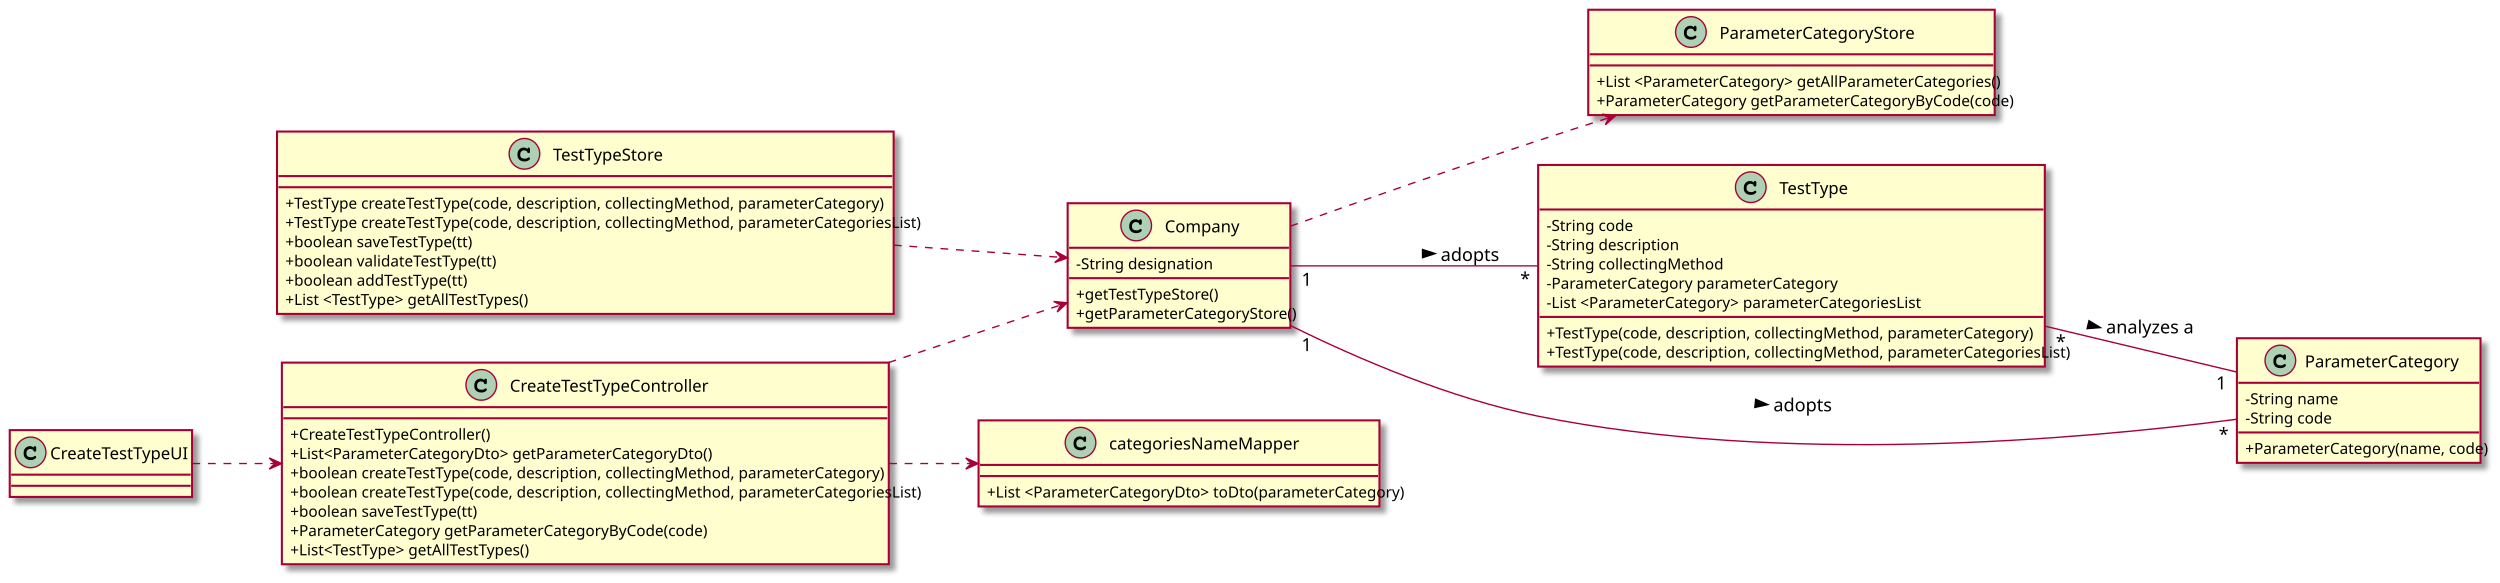
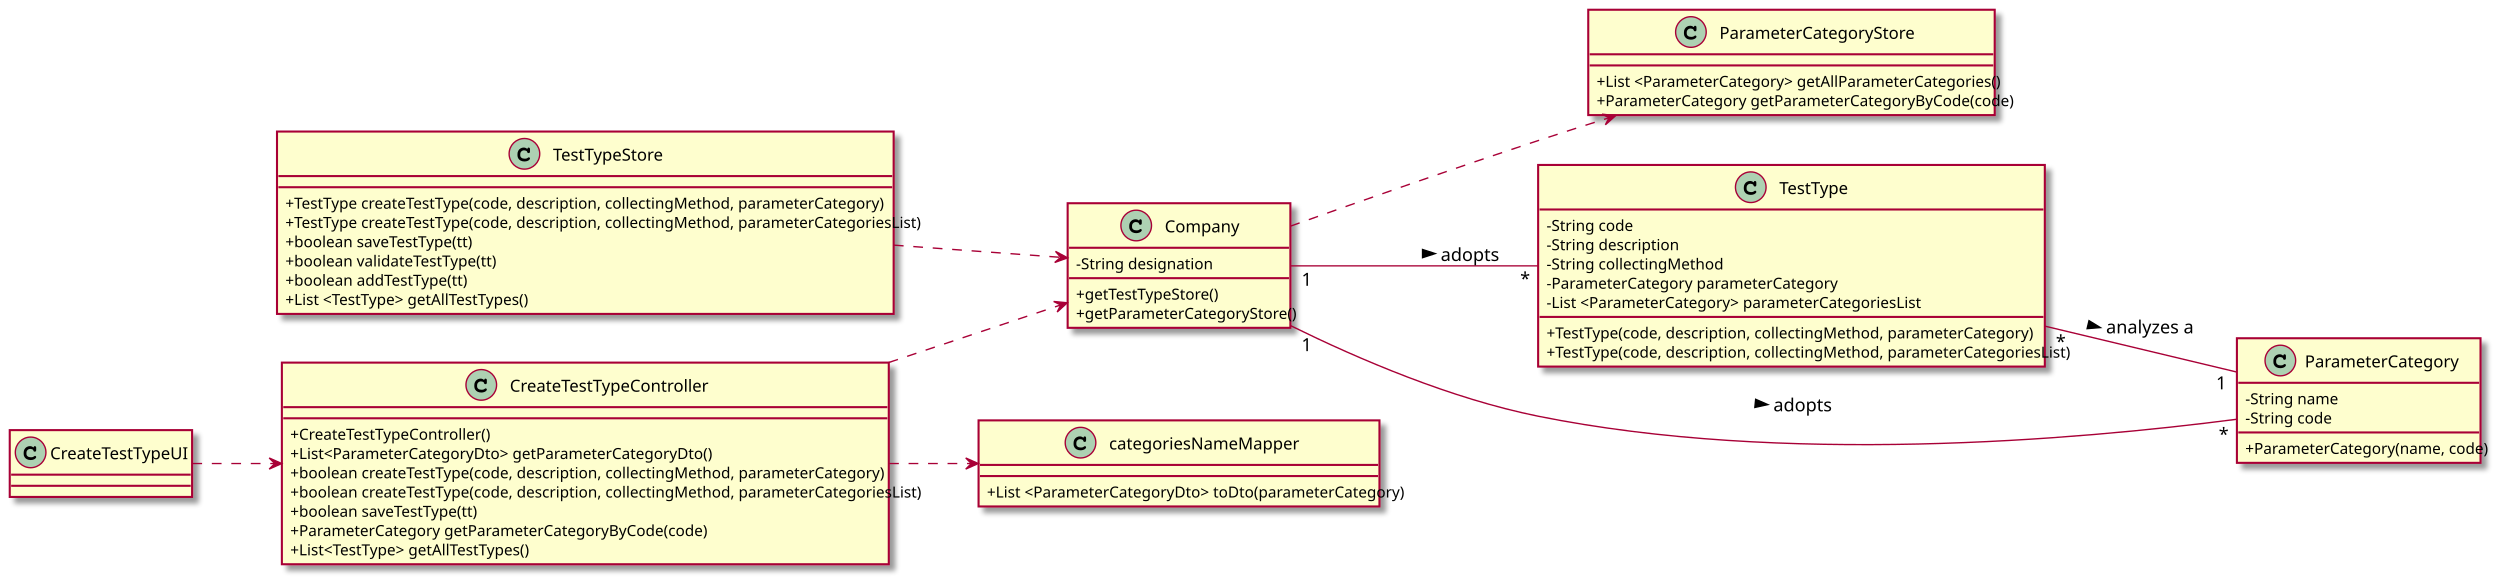
- <svg xmlns="http://www.w3.org/2000/svg" contentScriptType="application/ecmascript" contentStyleType="text/css" height="523.75px" preserveAspectRatio="none" style="width:2245px;height:523px;" version="1.1" viewBox="0 0 2245 523" width="2245px" zoomAndPan="magnify">
+ <svg xmlns="http://www.w3.org/2000/svg" contentScriptType="application/ecmascript" contentStyleType="text/css" height="419px" preserveAspectRatio="none" style="width:1796px;height:419px;" version="1.1" viewBox="0 0 1796 419" width="1796px" zoomAndPan="magnify">
  <defs>
    <filter height="300%" id="fekjny58nes0" width="300%" x="-1" y="-1">
-       <feGaussianBlur result="blurOut" stdDeviation="2.5" />
+       <feGaussianBlur result="blurOut" stdDeviation="2.0" />
      <feColorMatrix in="blurOut" result="blurOut2" type="matrix" values="0 0 0 0 0 0 0 0 0 0 0 0 0 0 0 0 0 0 .4 0" />
-       <feOffset dx="5.0" dy="5.0" in="blurOut2" result="blurOut3" />
+       <feOffset dx="4.0" dy="4.0" in="blurOut2" result="blurOut3" />
      <feBlend in="SourceGraphic" in2="blurOut3" mode="normal" />
    </filter>
  </defs>
  <g>
-     <rect codeLine="4" fill="#FEFECE" filter="url(#fekjny58nes0)" height="111.885" id="C" style="stroke:#A80036;stroke-width:1.875;" width="200" x="958.75" y="182.5" />
-     <ellipse cx="1020.312" cy="202.5" fill="#ADD1B2" rx="13.75" ry="13.75" style="stroke:#A80036;stroke-width:1.25;" />
-     <path d="M1022.812,198.125 Q1023.066,197.5 1023.359,197.188 Q1023.652,196.875 1023.984,196.875 Q1024.57,196.875 1024.941,197.227 Q1025.312,197.578 1025.312,198.398 L1025.312,200.352 Q1025.312,201.172 1024.961,201.523 Q1024.609,201.875 1024.062,201.875 Q1023.574,201.875 1023.262,201.66 Q1022.949,201.445 1022.812,200.879 Q1022.754,200.488 1022.539,200.273 Q1022.148,199.863 1021.445,199.629 Q1020.742,199.375 1020.039,199.375 Q1019.16,199.375 1018.418,199.727 Q1017.695,200.078 1017.129,200.859 Q1016.562,201.641 1016.562,202.715 L1016.562,203.867 Q1016.562,205.156 1017.617,206.016 Q1018.672,206.875 1020.547,206.875 Q1021.66,206.875 1022.441,206.621 Q1022.891,206.484 1023.398,206.035 Q1023.731,205.781 1023.906,205.703 Q1024.082,205.625 1024.297,205.625 Q1024.707,205.625 1025,205.957 Q1025.312,206.269 1025.312,206.719 Q1025.312,207.148 1024.883,207.656 Q1024.258,208.398 1023.262,208.809 Q1021.953,209.375 1020.352,209.375 Q1018.477,209.375 1016.973,208.633 Q1015.762,208.047 1014.902,206.777 Q1014.062,205.508 1014.062,204.004 L1014.062,202.637 Q1014.062,201.074 1014.805,199.707 Q1015.566,198.34 1016.875,197.617 Q1018.203,196.875 1019.688,196.875 Q1020.586,196.875 1021.367,197.188 Q1022.148,197.5 1022.812,198.125 Z " fill="#000000" />
-     <text fill="#000000" font-family="sans-serif" font-size="15" lengthAdjust="spacing" textLength="66.25" x="1045.938" y="208.638">Company</text>
-     <line style="stroke:#A80036;stroke-width:1.875;" x1="960" x2="1157.5" y1="222.5" y2="222.5" />
-     <text fill="#000000" font-family="sans-serif" font-size="13.75" lengthAdjust="spacing" textLength="112.5" x="966.25" y="241.774">-String designation</text>
-     <line style="stroke:#A80036;stroke-width:1.875;" x1="960" x2="1157.5" y1="249.795" y2="249.795" />
-     <text fill="#000000" font-family="sans-serif" font-size="13.75" lengthAdjust="spacing" textLength="125" x="966.25" y="269.069">+getTestTypeStore()</text>
-     <text fill="#000000" font-family="sans-serif" font-size="13.75" lengthAdjust="spacing" textLength="185" x="966.25" y="286.363">+getParameterCategoryStore()</text>
-     <rect codeLine="10" fill="#FEFECE" filter="url(#fekjny58nes0)" height="77.295" id="cNM" style="stroke:#A80036;stroke-width:1.875;" width="360" x="878.75" y="377.5" />
-     <ellipse cx="970.312" cy="397.5" fill="#ADD1B2" rx="13.75" ry="13.75" style="stroke:#A80036;stroke-width:1.25;" />
-     <path d="M972.812,393.125 Q973.066,392.5 973.359,392.188 Q973.652,391.875 973.984,391.875 Q974.57,391.875 974.941,392.227 Q975.312,392.578 975.312,393.398 L975.312,395.352 Q975.312,396.172 974.961,396.523 Q974.609,396.875 974.062,396.875 Q973.574,396.875 973.262,396.66 Q972.949,396.445 972.812,395.879 Q972.754,395.488 972.539,395.273 Q972.148,394.863 971.445,394.629 Q970.742,394.375 970.039,394.375 Q969.16,394.375 968.418,394.727 Q967.695,395.078 967.129,395.859 Q966.562,396.641 966.562,397.715 L966.562,398.867 Q966.562,400.156 967.617,401.016 Q968.672,401.875 970.547,401.875 Q971.66,401.875 972.441,401.621 Q972.891,401.484 973.398,401.035 Q973.731,400.781 973.906,400.703 Q974.082,400.625 974.297,400.625 Q974.707,400.625 975,400.957 Q975.312,401.269 975.312,401.719 Q975.312,402.148 974.883,402.656 Q974.258,403.398 973.262,403.809 Q971.953,404.375 970.352,404.375 Q968.477,404.375 966.973,403.633 Q965.762,403.047 964.902,401.777 Q964.062,400.508 964.062,399.004 L964.062,397.637 Q964.062,396.074 964.805,394.707 Q965.566,393.34 966.875,392.617 Q968.203,391.875 969.688,391.875 Q970.586,391.875 971.367,392.188 Q972.148,392.5 972.812,393.125 Z " fill="#000000" />
-     <text fill="#000000" font-family="sans-serif" font-size="15" lengthAdjust="spacing" textLength="166.25" x="995.938" y="403.638">categoriesNameMapper</text>
-     <line style="stroke:#A80036;stroke-width:1.875;" x1="880" x2="1237.5" y1="417.5" y2="417.5" />
-     <line style="stroke:#A80036;stroke-width:1.875;" x1="880" x2="1237.5" y1="427.5" y2="427.5" />
-     <text fill="#000000" font-family="sans-serif" font-size="13.75" lengthAdjust="spacing" textLength="345" x="886.25" y="446.774">+List &lt;ParameterCategoryDto&gt; toDto(parameterCategory)</text>
-     <rect codeLine="14" fill="#FEFECE" filter="url(#fekjny58nes0)" height="163.769" id="TTS" style="stroke:#A80036;stroke-width:1.875;" width="553.75" x="248.75" y="118.125" />
-     <ellipse cx="470.938" cy="138.125" fill="#ADD1B2" rx="13.75" ry="13.75" style="stroke:#A80036;stroke-width:1.25;" />
-     <path d="M473.438,133.75 Q473.691,133.125 473.984,132.812 Q474.277,132.5 474.609,132.5 Q475.195,132.5 475.566,132.852 Q475.938,133.203 475.938,134.023 L475.938,135.977 Q475.938,136.797 475.586,137.148 Q475.234,137.5 474.688,137.5 Q474.199,137.5 473.887,137.285 Q473.574,137.07 473.438,136.504 Q473.379,136.113 473.164,135.898 Q472.773,135.488 472.07,135.254 Q471.367,135 470.664,135 Q469.785,135 469.043,135.352 Q468.32,135.703 467.754,136.484 Q467.188,137.266 467.188,138.34 L467.188,139.492 Q467.188,140.781 468.242,141.641 Q469.297,142.5 471.172,142.5 Q472.285,142.5 473.066,142.246 Q473.516,142.109 474.023,141.66 Q474.356,141.406 474.531,141.328 Q474.707,141.25 474.922,141.25 Q475.332,141.25 475.625,141.582 Q475.938,141.894 475.938,142.344 Q475.938,142.773 475.508,143.281 Q474.883,144.023 473.887,144.434 Q472.578,145 470.977,145 Q469.102,145 467.598,144.258 Q466.387,143.672 465.527,142.402 Q464.688,141.133 464.688,139.629 L464.688,138.262 Q464.688,136.699 465.43,135.332 Q466.191,133.965 467.5,133.242 Q468.828,132.5 470.312,132.5 Q471.211,132.5 471.992,132.812 Q472.773,133.125 473.438,133.75 Z " fill="#000000" />
-     <text fill="#000000" font-family="sans-serif" font-size="15" lengthAdjust="spacing" textLength="98.75" x="496.562" y="144.263">TestTypeStore</text>
-     <line style="stroke:#A80036;stroke-width:1.875;" x1="250" x2="801.25" y1="158.125" y2="158.125" />
-     <line style="stroke:#A80036;stroke-width:1.875;" x1="250" x2="801.25" y1="168.125" y2="168.125" />
-     <text fill="#000000" font-family="sans-serif" font-size="13.75" lengthAdjust="spacing" textLength="507.5" x="256.25" y="187.399">+TestType createTestType(code, description, collectingMethod, parameterCategory)</text>
-     <text fill="#000000" font-family="sans-serif" font-size="13.75" lengthAdjust="spacing" textLength="538.75" x="256.25" y="204.694">+TestType createTestType(code, description, collectingMethod, parameterCategoriesList)</text>
-     <text fill="#000000" font-family="sans-serif" font-size="13.75" lengthAdjust="spacing" textLength="162.5" x="256.25" y="221.988">+boolean saveTestType(tt)</text>
-     <text fill="#000000" font-family="sans-serif" font-size="13.75" lengthAdjust="spacing" textLength="178.75" x="256.25" y="239.283">+boolean validateTestType(tt)</text>
-     <text fill="#000000" font-family="sans-serif" font-size="13.75" lengthAdjust="spacing" textLength="155" x="256.25" y="256.578">+boolean addTestType(tt)</text>
-     <text fill="#000000" font-family="sans-serif" font-size="13.75" lengthAdjust="spacing" textLength="215" x="256.25" y="273.873">+List &lt;TestType&gt; getAllTestTypes()</text>
-     <rect codeLine="23" fill="#FEFECE" filter="url(#fekjny58nes0)" height="94.59" id="PCS" style="stroke:#A80036;stroke-width:1.875;" width="365" x="1426.25" y="8.75" />
-     <ellipse cx="1518.438" cy="28.75" fill="#ADD1B2" rx="13.75" ry="13.75" style="stroke:#A80036;stroke-width:1.25;" />
-     <path d="M1520.938,24.375 Q1521.191,23.75 1521.484,23.438 Q1521.777,23.125 1522.109,23.125 Q1522.695,23.125 1523.066,23.477 Q1523.438,23.828 1523.438,24.648 L1523.438,26.602 Q1523.438,27.422 1523.086,27.773 Q1522.734,28.125 1522.188,28.125 Q1521.699,28.125 1521.387,27.91 Q1521.074,27.695 1520.938,27.129 Q1520.879,26.738 1520.664,26.523 Q1520.273,26.113 1519.57,25.879 Q1518.867,25.625 1518.164,25.625 Q1517.285,25.625 1516.543,25.977 Q1515.82,26.328 1515.254,27.109 Q1514.688,27.891 1514.688,28.965 L1514.688,30.117 Q1514.688,31.406 1515.742,32.266 Q1516.797,33.125 1518.672,33.125 Q1519.785,33.125 1520.566,32.871 Q1521.016,32.734 1521.523,32.285 Q1521.855,32.031 1522.031,31.953 Q1522.207,31.875 1522.422,31.875 Q1522.832,31.875 1523.125,32.207 Q1523.438,32.52 1523.438,32.969 Q1523.438,33.398 1523.008,33.906 Q1522.383,34.648 1521.387,35.059 Q1520.078,35.625 1518.477,35.625 Q1516.602,35.625 1515.098,34.883 Q1513.887,34.297 1513.027,33.027 Q1512.188,31.758 1512.188,30.254 L1512.188,28.887 Q1512.188,27.324 1512.93,25.957 Q1513.691,24.59 1515,23.867 Q1516.328,23.125 1517.812,23.125 Q1518.711,23.125 1519.492,23.438 Q1520.273,23.75 1520.938,24.375 Z " fill="#000000" />
-     <text fill="#000000" font-family="sans-serif" font-size="15" lengthAdjust="spacing" textLength="170" x="1544.062" y="34.888">ParameterCategoryStore</text>
-     <line style="stroke:#A80036;stroke-width:1.875;" x1="1427.5" x2="1790" y1="48.75" y2="48.75" />
-     <line style="stroke:#A80036;stroke-width:1.875;" x1="1427.5" x2="1790" y1="58.75" y2="58.75" />
-     <text fill="#000000" font-family="sans-serif" font-size="13.75" lengthAdjust="spacing" textLength="337.5" x="1433.75" y="78.024">+List &lt;ParameterCategory&gt; getAllParameterCategories()</text>
-     <text fill="#000000" font-family="sans-serif" font-size="13.75" lengthAdjust="spacing" textLength="350" x="1433.75" y="95.319">+ParameterCategory getParameterCategoryByCode(code)</text>
-     <rect codeLine="55" fill="#FEFECE" filter="url(#fekjny58nes0)" height="181.065" id="TT" style="stroke:#A80036;stroke-width:1.875;" width="455" x="1381.25" y="148.125" />
-     <ellipse cx="1572.188" cy="168.125" fill="#ADD1B2" rx="13.75" ry="13.75" style="stroke:#A80036;stroke-width:1.25;" />
-     <path d="M1574.688,163.75 Q1574.941,163.125 1575.234,162.812 Q1575.527,162.5 1575.859,162.5 Q1576.445,162.5 1576.816,162.852 Q1577.188,163.203 1577.188,164.023 L1577.188,165.977 Q1577.188,166.797 1576.836,167.148 Q1576.484,167.5 1575.938,167.5 Q1575.449,167.5 1575.137,167.285 Q1574.824,167.07 1574.688,166.504 Q1574.629,166.113 1574.414,165.898 Q1574.023,165.488 1573.32,165.254 Q1572.617,165 1571.914,165 Q1571.035,165 1570.293,165.352 Q1569.57,165.703 1569.004,166.484 Q1568.438,167.266 1568.438,168.34 L1568.438,169.492 Q1568.438,170.781 1569.492,171.641 Q1570.547,172.5 1572.422,172.5 Q1573.535,172.5 1574.316,172.246 Q1574.766,172.109 1575.273,171.66 Q1575.605,171.406 1575.781,171.328 Q1575.957,171.25 1576.172,171.25 Q1576.582,171.25 1576.875,171.582 Q1577.188,171.894 1577.188,172.344 Q1577.188,172.773 1576.758,173.281 Q1576.133,174.023 1575.137,174.434 Q1573.828,175 1572.227,175 Q1570.352,175 1568.848,174.258 Q1567.637,173.672 1566.777,172.402 Q1565.938,171.133 1565.938,169.629 L1565.938,168.262 Q1565.938,166.699 1566.68,165.332 Q1567.441,163.965 1568.75,163.242 Q1570.078,162.5 1571.562,162.5 Q1572.461,162.5 1573.242,162.812 Q1574.023,163.125 1574.688,163.75 Z " fill="#000000" />
-     <text fill="#000000" font-family="sans-serif" font-size="15" lengthAdjust="spacing" textLength="62.5" x="1597.812" y="174.263">TestType</text>
-     <line style="stroke:#A80036;stroke-width:1.875;" x1="1382.5" x2="1835" y1="188.125" y2="188.125" />
-     <text fill="#000000" font-family="sans-serif" font-size="13.75" lengthAdjust="spacing" textLength="73.75" x="1388.75" y="207.399">-String code</text>
-     <text fill="#000000" font-family="sans-serif" font-size="13.75" lengthAdjust="spacing" textLength="110" x="1388.75" y="224.694">-String description</text>
-     <text fill="#000000" font-family="sans-serif" font-size="13.75" lengthAdjust="spacing" textLength="143.75" x="1388.75" y="241.988">-String collectingMethod</text>
-     <text fill="#000000" font-family="sans-serif" font-size="13.75" lengthAdjust="spacing" textLength="241.25" x="1388.75" y="259.283">-ParameterCategory parameterCategory</text>
-     <text fill="#000000" font-family="sans-serif" font-size="13.75" lengthAdjust="spacing" textLength="312.5" x="1388.75" y="276.578">-List &lt;ParameterCategory&gt; parameterCategoriesList</text>
-     <line style="stroke:#A80036;stroke-width:1.875;" x1="1382.5" x2="1835" y1="284.6" y2="284.6" />
-     <text fill="#000000" font-family="sans-serif" font-size="13.75" lengthAdjust="spacing" textLength="408.75" x="1388.75" y="303.873">+TestType(code, description, collectingMethod, parameterCategory)</text>
-     <text fill="#000000" font-family="sans-serif" font-size="13.75" lengthAdjust="spacing" textLength="440" x="1388.75" y="321.168">+TestType(code, description, collectingMethod, parameterCategoriesList)</text>
-     <rect codeLine="56" fill="#FEFECE" filter="url(#fekjny58nes0)" height="181.065" id="CTTC" style="stroke:#A80036;stroke-width:1.875;" width="545" x="253.125" y="325.625" />
-     <ellipse cx="432.188" cy="345.625" fill="#ADD1B2" rx="13.75" ry="13.75" style="stroke:#A80036;stroke-width:1.25;" />
-     <path d="M434.688,341.25 Q434.941,340.625 435.234,340.312 Q435.527,340 435.859,340 Q436.445,340 436.816,340.352 Q437.188,340.703 437.188,341.523 L437.188,343.477 Q437.188,344.297 436.836,344.648 Q436.484,345 435.938,345 Q435.449,345 435.137,344.785 Q434.824,344.57 434.688,344.004 Q434.629,343.613 434.414,343.398 Q434.023,342.988 433.32,342.754 Q432.617,342.5 431.914,342.5 Q431.035,342.5 430.293,342.852 Q429.57,343.203 429.004,343.984 Q428.438,344.766 428.438,345.84 L428.438,346.992 Q428.438,348.281 429.492,349.141 Q430.547,350 432.422,350 Q433.535,350 434.316,349.746 Q434.766,349.609 435.273,349.16 Q435.606,348.906 435.781,348.828 Q435.957,348.75 436.172,348.75 Q436.582,348.75 436.875,349.082 Q437.188,349.394 437.188,349.844 Q437.188,350.273 436.758,350.781 Q436.133,351.523 435.137,351.934 Q433.828,352.5 432.227,352.5 Q430.352,352.5 428.848,351.758 Q427.637,351.172 426.777,349.902 Q425.938,348.633 425.938,347.129 L425.938,345.762 Q425.938,344.199 426.68,342.832 Q427.441,341.465 428.75,340.742 Q430.078,340 431.562,340 Q432.461,340 433.242,340.312 Q434.023,340.625 434.688,341.25 Z " fill="#000000" />
-     <text fill="#000000" font-family="sans-serif" font-size="15" lengthAdjust="spacing" textLength="176.25" x="457.812" y="351.763">CreateTestTypeController</text>
-     <line style="stroke:#A80036;stroke-width:1.875;" x1="254.375" x2="796.875" y1="365.625" y2="365.625" />
-     <line style="stroke:#A80036;stroke-width:1.875;" x1="254.375" x2="796.875" y1="375.625" y2="375.625" />
-     <text fill="#000000" font-family="sans-serif" font-size="13.75" lengthAdjust="spacing" textLength="171.25" x="260.625" y="394.899">+CreateTestTypeController()</text>
-     <text fill="#000000" font-family="sans-serif" font-size="13.75" lengthAdjust="spacing" textLength="348.75" x="260.625" y="412.194">+List&lt;ParameterCategoryDto&gt; getParameterCategoryDto()</text>
-     <text fill="#000000" font-family="sans-serif" font-size="13.75" lengthAdjust="spacing" textLength="498.75" x="260.625" y="429.488">+boolean createTestType(code, description, collectingMethod, parameterCategory)</text>
-     <text fill="#000000" font-family="sans-serif" font-size="13.75" lengthAdjust="spacing" textLength="530" x="260.625" y="446.783">+boolean createTestType(code, description, collectingMethod, parameterCategoriesList)</text>
-     <text fill="#000000" font-family="sans-serif" font-size="13.75" lengthAdjust="spacing" textLength="162.5" x="260.625" y="464.078">+boolean saveTestType(tt)</text>
-     <text fill="#000000" font-family="sans-serif" font-size="13.75" lengthAdjust="spacing" textLength="350" x="260.625" y="481.373">+ParameterCategory getParameterCategoryByCode(code)</text>
-     <text fill="#000000" font-family="sans-serif" font-size="13.75" lengthAdjust="spacing" textLength="211.25" x="260.625" y="498.668">+List&lt;TestType&gt; getAllTestTypes()</text>
-     <rect codeLine="48" fill="#FEFECE" filter="url(#fekjny58nes0)" height="111.885" id="PC" style="stroke:#A80036;stroke-width:1.875;" width="218.75" x="2008.75" y="303.75" />
-     <ellipse cx="2047.75" cy="323.75" fill="#ADD1B2" rx="13.75" ry="13.75" style="stroke:#A80036;stroke-width:1.25;" />
-     <path d="M2050.25,319.375 Q2050.504,318.75 2050.797,318.438 Q2051.09,318.125 2051.422,318.125 Q2052.008,318.125 2052.379,318.477 Q2052.75,318.828 2052.75,319.648 L2052.75,321.602 Q2052.75,322.422 2052.398,322.773 Q2052.047,323.125 2051.5,323.125 Q2051.012,323.125 2050.699,322.91 Q2050.387,322.695 2050.25,322.129 Q2050.191,321.738 2049.977,321.523 Q2049.586,321.113 2048.883,320.879 Q2048.18,320.625 2047.477,320.625 Q2046.598,320.625 2045.855,320.977 Q2045.133,321.328 2044.566,322.109 Q2044,322.891 2044,323.965 L2044,325.117 Q2044,326.406 2045.055,327.266 Q2046.109,328.125 2047.984,328.125 Q2049.098,328.125 2049.879,327.871 Q2050.328,327.734 2050.836,327.285 Q2051.168,327.031 2051.344,326.953 Q2051.519,326.875 2051.734,326.875 Q2052.144,326.875 2052.438,327.207 Q2052.75,327.519 2052.75,327.969 Q2052.75,328.398 2052.32,328.906 Q2051.695,329.648 2050.699,330.059 Q2049.391,330.625 2047.789,330.625 Q2045.914,330.625 2044.41,329.883 Q2043.199,329.297 2042.34,328.027 Q2041.5,326.758 2041.5,325.254 L2041.5,323.887 Q2041.5,322.324 2042.242,320.957 Q2043.004,319.59 2044.312,318.867 Q2045.641,318.125 2047.125,318.125 Q2048.023,318.125 2048.805,318.438 Q2049.586,318.75 2050.25,319.375 Z " fill="#000000" />
-     <text fill="#000000" font-family="sans-serif" font-size="15" lengthAdjust="spacing" textLength="133.75" x="2069.75" y="329.888">ParameterCategory</text>
-     <line style="stroke:#A80036;stroke-width:1.875;" x1="2010" x2="2226.25" y1="343.75" y2="343.75" />
-     <text fill="#000000" font-family="sans-serif" font-size="13.75" lengthAdjust="spacing" textLength="76.25" x="2016.25" y="363.024">-String name</text>
-     <text fill="#000000" font-family="sans-serif" font-size="13.75" lengthAdjust="spacing" textLength="73.75" x="2016.25" y="380.319">-String code</text>
-     <line style="stroke:#A80036;stroke-width:1.875;" x1="2010" x2="2226.25" y1="388.34" y2="388.34" />
-     <text fill="#000000" font-family="sans-serif" font-size="13.75" lengthAdjust="spacing" textLength="203.75" x="2016.25" y="407.613">+ParameterCategory(name, code)</text>
-     <rect codeLine="54" fill="#FEFECE" filter="url(#fekjny58nes0)" height="60" id="CTTUI" style="stroke:#A80036;stroke-width:1.875;" width="163.75" x="8.75" y="386.25" />
-     <ellipse cx="27.5" cy="406.25" fill="#ADD1B2" rx="13.75" ry="13.75" style="stroke:#A80036;stroke-width:1.25;" />
-     <path d="M30,401.875 Q30.254,401.25 30.547,400.938 Q30.84,400.625 31.172,400.625 Q31.758,400.625 32.129,400.977 Q32.5,401.328 32.5,402.148 L32.5,404.102 Q32.5,404.922 32.148,405.273 Q31.797,405.625 31.25,405.625 Q30.762,405.625 30.449,405.41 Q30.137,405.195 30,404.629 Q29.941,404.238 29.727,404.023 Q29.336,403.613 28.633,403.379 Q27.93,403.125 27.227,403.125 Q26.348,403.125 25.605,403.477 Q24.883,403.828 24.316,404.609 Q23.75,405.391 23.75,406.465 L23.75,407.617 Q23.75,408.906 24.805,409.766 Q25.859,410.625 27.734,410.625 Q28.848,410.625 29.629,410.371 Q30.078,410.234 30.586,409.785 Q30.918,409.531 31.094,409.453 Q31.27,409.375 31.484,409.375 Q31.895,409.375 32.188,409.707 Q32.5,410.019 32.5,410.469 Q32.5,410.898 32.07,411.406 Q31.445,412.148 30.449,412.559 Q29.141,413.125 27.539,413.125 Q25.664,413.125 24.16,412.383 Q22.949,411.797 22.09,410.527 Q21.25,409.258 21.25,407.754 L21.25,406.387 Q21.25,404.824 21.992,403.457 Q22.754,402.09 24.062,401.367 Q25.391,400.625 26.875,400.625 Q27.773,400.625 28.555,400.938 Q29.336,401.25 30,401.875 Z " fill="#000000" />
-     <text fill="#000000" font-family="sans-serif" font-size="15" lengthAdjust="spacing" textLength="123.75" x="45" y="412.388">CreateTestTypeUI</text>
-     <line style="stroke:#A80036;stroke-width:1.875;" x1="10" x2="171.25" y1="426.25" y2="426.25" />
-     <line style="stroke:#A80036;stroke-width:1.875;" x1="10" x2="171.25" y1="436.25" y2="436.25" />
-     <path codeLine="58" d="M172.713,416.25 C194.787,416.25 220,416.25 246.575,416.25 " fill="none" id="CTTUI-to-CTTC" style="stroke:#A80036;stroke-width:1.25;stroke-dasharray:7.0,7.0;" />
-     <polygon fill="#A80036" points="252.988,416.25,241.738,411.25,246.738,416.25,241.738,421.25,252.988,416.25" style="stroke:#A80036;stroke-width:1.25;" />
-     <path codeLine="60" d="M1158.812,203.088 C1222.188,180.488 1306.325,150.95 1381.25,126.25 C1401.775,119.487 1423.412,112.55 1444.825,105.787 " fill="none" id="C-to-PCS" style="stroke:#A80036;stroke-width:1.25;stroke-dasharray:7.0,7.0;" />
-     <polygon fill="#A80036" points="1450.862,103.888,1438.631,102.492,1444.9,105.762,1441.63,112.031,1450.862,103.888" style="stroke:#A80036;stroke-width:1.25;" />
-     <path codeLine="62" d="M802.675,220.137 C856.013,224.037 908.788,227.887 952.362,231.075 " fill="none" id="TTS-to-C" style="stroke:#A80036;stroke-width:1.25;stroke-dasharray:7.0,7.0;" />
-     <polygon fill="#A80036" points="958.712,231.537,947.848,225.746,952.479,231.091,947.134,235.721,958.712,231.537" style="stroke:#A80036;stroke-width:1.25;" />
-     <path codeLine="65" d="M798.013,325.55 C852.975,307.163 907.612,288.887 952.462,273.887 " fill="none" id="CTTC-to-C" style="stroke:#A80036;stroke-width:1.25;stroke-dasharray:7.0,7.0;" />
-     <polygon fill="#A80036" points="958.438,271.887,946.182,270.724,952.512,273.875,949.361,280.205,958.438,271.887" style="stroke:#A80036;stroke-width:1.25;" />
-     <path codeLine="66" d="M798.4,416.25 C823.225,416.25 847.975,416.25 871.788,416.25 " fill="none" id="CTTC-to-cNM" style="stroke:#A80036;stroke-width:1.25;stroke-dasharray:7.0,7.0;" />
-     <polygon fill="#A80036" points="878.475,416.25,867.225,411.25,872.225,416.25,867.225,421.25,878.475,416.25" style="stroke:#A80036;stroke-width:1.25;" />
-     <path codeLine="68" d="M1836.388,292.9 C1896.263,307.225 1958.188,322.038 2008.562,334.087 " fill="none" id="TT-PC" style="stroke:#A80036;stroke-width:1.25;" />
-     <polygon fill="#000000" points="1886.079,294.174,1875.937,287.971,1874.228,295.116,1886.079,294.174" style="stroke:#000000;stroke-width:1.25;" />
-     <text fill="#000000" font-family="sans-serif" font-size="16.25" lengthAdjust="spacing" textLength="78.75" x="1891.25" y="299.369">analyzes a</text>
-     <text fill="#000000" font-family="sans-serif" font-size="16.25" lengthAdjust="spacing" textLength="6.25" x="1846.123" y="312.488">*</text>
-     <text fill="#000000" font-family="sans-serif" font-size="16.25" lengthAdjust="spacing" textLength="8.75" x="1990.021" y="349.634">1</text>
-     <path codeLine="70" d="M1158.825,238.75 C1220.9,238.75 1303.6,238.75 1381.088,238.75 " fill="none" id="C-TT" style="stroke:#A80036;stroke-width:1.25;" />
-     <polygon fill="#000000" points="1288.75,227.72,1277.444,224.046,1277.444,231.393,1288.75,227.72" style="stroke:#000000;stroke-width:1.25;" />
-     <text fill="#000000" font-family="sans-serif" font-size="16.25" lengthAdjust="spacing" textLength="48.75" x="1293.75" y="234.369">adopts</text>
-     <text fill="#000000" font-family="sans-serif" font-size="16.25" lengthAdjust="spacing" textLength="8.75" x="1168.78" y="256.622">1</text>
-     <text fill="#000000" font-family="sans-serif" font-size="16.25" lengthAdjust="spacing" textLength="6.25" x="1365.101" y="256.054">*</text>
-     <path codeLine="71" d="M1159.062,292.5 C1220.95,322.975 1303.412,358.062 1381.25,373.75 C1600.375,417.925 1863.675,395.275 2008.35,376.525 " fill="none" id="C-PC" style="stroke:#A80036;stroke-width:1.25;" />
-     <polygon fill="#000000" points="1587.47,363.335,1576.58,358.566,1575.857,365.878,1587.47,363.335" style="stroke:#000000;stroke-width:1.25;" />
-     <text fill="#000000" font-family="sans-serif" font-size="16.25" lengthAdjust="spacing" textLength="48.75" x="1592.5" y="369.369">adopts</text>
-     <text fill="#000000" font-family="sans-serif" font-size="16.25" lengthAdjust="spacing" textLength="8.75" x="1168.713" y="315.295">1</text>
-     <text fill="#000000" font-family="sans-serif" font-size="16.25" lengthAdjust="spacing" textLength="6.25" x="1992.398" y="395.719">*</text>
+     <rect codeLine="4" fill="#FEFECE" filter="url(#fekjny58nes0)" height="89.508" id="C" style="stroke:#A80036;stroke-width:1.5;" width="160" x="767" y="146" />
+     <ellipse cx="816.25" cy="162" fill="#ADD1B2" rx="11" ry="11" style="stroke:#A80036;stroke-width:1.0;" />
+     <path d="M818.25,158.5 Q818.453,158 818.688,157.75 Q818.922,157.5 819.188,157.5 Q819.656,157.5 819.953,157.781 Q820.25,158.062 820.25,158.719 L820.25,160.281 Q820.25,160.938 819.969,161.219 Q819.688,161.5 819.25,161.5 Q818.859,161.5 818.609,161.328 Q818.359,161.156 818.25,160.703 Q818.203,160.391 818.031,160.219 Q817.719,159.891 817.156,159.703 Q816.594,159.5 816.031,159.5 Q815.328,159.5 814.734,159.781 Q814.156,160.062 813.703,160.688 Q813.25,161.312 813.25,162.172 L813.25,163.094 Q813.25,164.125 814.094,164.812 Q814.938,165.5 816.438,165.5 Q817.328,165.5 817.953,165.297 Q818.312,165.188 818.719,164.828 Q818.984,164.625 819.125,164.562 Q819.266,164.5 819.438,164.5 Q819.766,164.5 820,164.766 Q820.25,165.016 820.25,165.375 Q820.25,165.719 819.906,166.125 Q819.406,166.719 818.609,167.047 Q817.562,167.5 816.281,167.5 Q814.781,167.5 813.578,166.906 Q812.609,166.438 811.922,165.422 Q811.25,164.406 811.25,163.203 L811.25,162.109 Q811.25,160.859 811.844,159.766 Q812.453,158.672 813.5,158.094 Q814.562,157.5 815.75,157.5 Q816.469,157.5 817.094,157.75 Q817.719,158 818.25,158.5 Z " fill="#000000" />
+     <text fill="#000000" font-family="sans-serif" font-size="12" lengthAdjust="spacing" textLength="53" x="836.75" y="166.91">Company</text>
+     <line style="stroke:#A80036;stroke-width:1.5;" x1="768" x2="926" y1="178" y2="178" />
+     <text fill="#000000" font-family="sans-serif" font-size="11" lengthAdjust="spacing" textLength="90" x="773" y="193.419">-String designation</text>
+     <line style="stroke:#A80036;stroke-width:1.5;" x1="768" x2="926" y1="199.836" y2="199.836" />
+     <text fill="#000000" font-family="sans-serif" font-size="11" lengthAdjust="spacing" textLength="100" x="773" y="215.255">+getTestTypeStore()</text>
+     <text fill="#000000" font-family="sans-serif" font-size="11" lengthAdjust="spacing" textLength="148" x="773" y="229.091">+getParameterCategoryStore()</text>
+     <rect codeLine="10" fill="#FEFECE" filter="url(#fekjny58nes0)" height="61.836" id="cNM" style="stroke:#A80036;stroke-width:1.5;" width="288" x="703" y="302" />
+     <ellipse cx="776.25" cy="318" fill="#ADD1B2" rx="11" ry="11" style="stroke:#A80036;stroke-width:1.0;" />
+     <path d="M778.25,314.5 Q778.453,314 778.688,313.75 Q778.922,313.5 779.188,313.5 Q779.656,313.5 779.953,313.781 Q780.25,314.062 780.25,314.719 L780.25,316.281 Q780.25,316.938 779.969,317.219 Q779.688,317.5 779.25,317.5 Q778.859,317.5 778.609,317.328 Q778.359,317.156 778.25,316.703 Q778.203,316.391 778.031,316.219 Q777.719,315.891 777.156,315.703 Q776.594,315.5 776.031,315.5 Q775.328,315.5 774.734,315.781 Q774.156,316.062 773.703,316.688 Q773.25,317.312 773.25,318.172 L773.25,319.094 Q773.25,320.125 774.094,320.812 Q774.938,321.5 776.438,321.5 Q777.328,321.5 777.953,321.297 Q778.312,321.188 778.719,320.828 Q778.984,320.625 779.125,320.562 Q779.266,320.5 779.438,320.5 Q779.766,320.5 780,320.766 Q780.25,321.016 780.25,321.375 Q780.25,321.719 779.906,322.125 Q779.406,322.719 778.609,323.047 Q777.562,323.5 776.281,323.5 Q774.781,323.5 773.578,322.906 Q772.609,322.438 771.922,321.422 Q771.25,320.406 771.25,319.203 L771.25,318.109 Q771.25,316.859 771.844,315.766 Q772.453,314.672 773.5,314.094 Q774.562,313.5 775.75,313.5 Q776.469,313.5 777.094,313.75 Q777.719,314 778.25,314.5 Z " fill="#000000" />
+     <text fill="#000000" font-family="sans-serif" font-size="12" lengthAdjust="spacing" textLength="133" x="796.75" y="322.91">categoriesNameMapper</text>
+     <line style="stroke:#A80036;stroke-width:1.5;" x1="704" x2="990" y1="334" y2="334" />
+     <line style="stroke:#A80036;stroke-width:1.5;" x1="704" x2="990" y1="342" y2="342" />
+     <text fill="#000000" font-family="sans-serif" font-size="11" lengthAdjust="spacing" textLength="276" x="709" y="357.419">+List &lt;ParameterCategoryDto&gt; toDto(parameterCategory)</text>
+     <rect codeLine="14" fill="#FEFECE" filter="url(#fekjny58nes0)" height="131.016" id="TTS" style="stroke:#A80036;stroke-width:1.5;" width="443" x="199" y="94.5" />
+     <ellipse cx="376.75" cy="110.5" fill="#ADD1B2" rx="11" ry="11" style="stroke:#A80036;stroke-width:1.0;" />
+     <path d="M378.75,107 Q378.953,106.5 379.188,106.25 Q379.422,106 379.688,106 Q380.156,106 380.453,106.281 Q380.75,106.562 380.75,107.219 L380.75,108.781 Q380.75,109.438 380.469,109.719 Q380.188,110 379.75,110 Q379.359,110 379.109,109.828 Q378.859,109.656 378.75,109.203 Q378.703,108.891 378.531,108.719 Q378.219,108.391 377.656,108.203 Q377.094,108 376.531,108 Q375.828,108 375.234,108.281 Q374.656,108.562 374.203,109.188 Q373.75,109.812 373.75,110.672 L373.75,111.594 Q373.75,112.625 374.594,113.312 Q375.438,114 376.938,114 Q377.828,114 378.453,113.797 Q378.812,113.688 379.219,113.328 Q379.484,113.125 379.625,113.062 Q379.766,113 379.938,113 Q380.266,113 380.5,113.266 Q380.75,113.516 380.75,113.875 Q380.75,114.219 380.406,114.625 Q379.906,115.219 379.109,115.547 Q378.062,116 376.781,116 Q375.281,116 374.078,115.406 Q373.109,114.938 372.422,113.922 Q371.75,112.906 371.75,111.703 L371.75,110.609 Q371.75,109.359 372.344,108.266 Q372.953,107.172 374,106.594 Q375.062,106 376.25,106 Q376.969,106 377.594,106.25 Q378.219,106.5 378.75,107 Z " fill="#000000" />
+     <text fill="#000000" font-family="sans-serif" font-size="12" lengthAdjust="spacing" textLength="79" x="397.25" y="115.41">TestTypeStore</text>
+     <line style="stroke:#A80036;stroke-width:1.5;" x1="200" x2="641" y1="126.5" y2="126.5" />
+     <line style="stroke:#A80036;stroke-width:1.5;" x1="200" x2="641" y1="134.5" y2="134.5" />
+     <text fill="#000000" font-family="sans-serif" font-size="11" lengthAdjust="spacing" textLength="406" x="205" y="149.919">+TestType createTestType(code, description, collectingMethod, parameterCategory)</text>
+     <text fill="#000000" font-family="sans-serif" font-size="11" lengthAdjust="spacing" textLength="431" x="205" y="163.755">+TestType createTestType(code, description, collectingMethod, parameterCategoriesList)</text>
+     <text fill="#000000" font-family="sans-serif" font-size="11" lengthAdjust="spacing" textLength="130" x="205" y="177.591">+boolean saveTestType(tt)</text>
+     <text fill="#000000" font-family="sans-serif" font-size="11" lengthAdjust="spacing" textLength="143" x="205" y="191.427">+boolean validateTestType(tt)</text>
+     <text fill="#000000" font-family="sans-serif" font-size="11" lengthAdjust="spacing" textLength="124" x="205" y="205.263">+boolean addTestType(tt)</text>
+     <text fill="#000000" font-family="sans-serif" font-size="11" lengthAdjust="spacing" textLength="172" x="205" y="219.099">+List &lt;TestType&gt; getAllTestTypes()</text>
+     <rect codeLine="23" fill="#FEFECE" filter="url(#fekjny58nes0)" height="75.672" id="PCS" style="stroke:#A80036;stroke-width:1.5;" width="292" x="1141" y="7" />
+     <ellipse cx="1214.75" cy="23" fill="#ADD1B2" rx="11" ry="11" style="stroke:#A80036;stroke-width:1.0;" />
+     <path d="M1216.75,19.5 Q1216.953,19 1217.188,18.75 Q1217.422,18.5 1217.688,18.5 Q1218.156,18.5 1218.453,18.781 Q1218.75,19.062 1218.75,19.719 L1218.75,21.281 Q1218.75,21.938 1218.469,22.219 Q1218.188,22.5 1217.75,22.5 Q1217.359,22.5 1217.109,22.328 Q1216.859,22.156 1216.75,21.703 Q1216.703,21.391 1216.531,21.219 Q1216.219,20.891 1215.656,20.703 Q1215.094,20.5 1214.531,20.5 Q1213.828,20.5 1213.234,20.781 Q1212.656,21.062 1212.203,21.688 Q1211.75,22.312 1211.75,23.172 L1211.75,24.094 Q1211.75,25.125 1212.594,25.812 Q1213.438,26.5 1214.938,26.5 Q1215.828,26.5 1216.453,26.297 Q1216.812,26.188 1217.219,25.828 Q1217.484,25.625 1217.625,25.562 Q1217.766,25.5 1217.938,25.5 Q1218.266,25.5 1218.5,25.766 Q1218.75,26.016 1218.75,26.375 Q1218.75,26.719 1218.406,27.125 Q1217.906,27.719 1217.109,28.047 Q1216.062,28.5 1214.781,28.5 Q1213.281,28.5 1212.078,27.906 Q1211.109,27.438 1210.422,26.422 Q1209.75,25.406 1209.75,24.203 L1209.75,23.109 Q1209.75,21.859 1210.344,20.766 Q1210.953,19.672 1212,19.094 Q1213.062,18.5 1214.25,18.5 Q1214.969,18.5 1215.594,18.75 Q1216.219,19 1216.75,19.5 Z " fill="#000000" />
+     <text fill="#000000" font-family="sans-serif" font-size="12" lengthAdjust="spacing" textLength="136" x="1235.25" y="27.91">ParameterCategoryStore</text>
+     <line style="stroke:#A80036;stroke-width:1.5;" x1="1142" x2="1432" y1="39" y2="39" />
+     <line style="stroke:#A80036;stroke-width:1.5;" x1="1142" x2="1432" y1="47" y2="47" />
+     <text fill="#000000" font-family="sans-serif" font-size="11" lengthAdjust="spacing" textLength="270" x="1147" y="62.419">+List &lt;ParameterCategory&gt; getAllParameterCategories()</text>
+     <text fill="#000000" font-family="sans-serif" font-size="11" lengthAdjust="spacing" textLength="280" x="1147" y="76.255">+ParameterCategory getParameterCategoryByCode(code)</text>
+     <rect codeLine="55" fill="#FEFECE" filter="url(#fekjny58nes0)" height="144.852" id="TT" style="stroke:#A80036;stroke-width:1.5;" width="364" x="1105" y="118.5" />
+     <ellipse cx="1257.75" cy="134.5" fill="#ADD1B2" rx="11" ry="11" style="stroke:#A80036;stroke-width:1.0;" />
+     <path d="M1259.75,131 Q1259.953,130.5 1260.188,130.25 Q1260.422,130 1260.688,130 Q1261.156,130 1261.453,130.281 Q1261.75,130.562 1261.75,131.219 L1261.75,132.781 Q1261.75,133.438 1261.469,133.719 Q1261.188,134 1260.75,134 Q1260.359,134 1260.109,133.828 Q1259.859,133.656 1259.75,133.203 Q1259.703,132.891 1259.531,132.719 Q1259.219,132.391 1258.656,132.203 Q1258.094,132 1257.531,132 Q1256.828,132 1256.234,132.281 Q1255.656,132.562 1255.203,133.188 Q1254.75,133.812 1254.75,134.672 L1254.75,135.594 Q1254.75,136.625 1255.594,137.312 Q1256.438,138 1257.938,138 Q1258.828,138 1259.453,137.797 Q1259.812,137.688 1260.219,137.328 Q1260.484,137.125 1260.625,137.062 Q1260.766,137 1260.938,137 Q1261.266,137 1261.5,137.266 Q1261.75,137.516 1261.75,137.875 Q1261.75,138.219 1261.406,138.625 Q1260.906,139.219 1260.109,139.547 Q1259.062,140 1257.781,140 Q1256.281,140 1255.078,139.406 Q1254.109,138.938 1253.422,137.922 Q1252.75,136.906 1252.75,135.703 L1252.75,134.609 Q1252.75,133.359 1253.344,132.266 Q1253.953,131.172 1255,130.594 Q1256.062,130 1257.25,130 Q1257.969,130 1258.594,130.25 Q1259.219,130.5 1259.75,131 Z " fill="#000000" />
+     <text fill="#000000" font-family="sans-serif" font-size="12" lengthAdjust="spacing" textLength="50" x="1278.25" y="139.41">TestType</text>
+     <line style="stroke:#A80036;stroke-width:1.5;" x1="1106" x2="1468" y1="150.5" y2="150.5" />
+     <text fill="#000000" font-family="sans-serif" font-size="11" lengthAdjust="spacing" textLength="59" x="1111" y="165.919">-String code</text>
+     <text fill="#000000" font-family="sans-serif" font-size="11" lengthAdjust="spacing" textLength="88" x="1111" y="179.755">-String description</text>
+     <text fill="#000000" font-family="sans-serif" font-size="11" lengthAdjust="spacing" textLength="115" x="1111" y="193.591">-String collectingMethod</text>
+     <text fill="#000000" font-family="sans-serif" font-size="11" lengthAdjust="spacing" textLength="193" x="1111" y="207.427">-ParameterCategory parameterCategory</text>
+     <text fill="#000000" font-family="sans-serif" font-size="11" lengthAdjust="spacing" textLength="250" x="1111" y="221.263">-List &lt;ParameterCategory&gt; parameterCategoriesList</text>
+     <line style="stroke:#A80036;stroke-width:1.5;" x1="1106" x2="1468" y1="227.68" y2="227.68" />
+     <text fill="#000000" font-family="sans-serif" font-size="11" lengthAdjust="spacing" textLength="327" x="1111" y="243.099">+TestType(code, description, collectingMethod, parameterCategory)</text>
+     <text fill="#000000" font-family="sans-serif" font-size="11" lengthAdjust="spacing" textLength="352" x="1111" y="256.935">+TestType(code, description, collectingMethod, parameterCategoriesList)</text>
+     <rect codeLine="56" fill="#FEFECE" filter="url(#fekjny58nes0)" height="144.852" id="CTTC" style="stroke:#A80036;stroke-width:1.5;" width="436" x="202.5" y="260.5" />
+     <ellipse cx="345.75" cy="276.5" fill="#ADD1B2" rx="11" ry="11" style="stroke:#A80036;stroke-width:1.0;" />
+     <path d="M347.75,273 Q347.953,272.5 348.188,272.25 Q348.422,272 348.688,272 Q349.156,272 349.453,272.281 Q349.75,272.562 349.75,273.219 L349.75,274.781 Q349.75,275.438 349.469,275.719 Q349.188,276 348.75,276 Q348.359,276 348.109,275.828 Q347.859,275.656 347.75,275.203 Q347.703,274.891 347.531,274.719 Q347.219,274.391 346.656,274.203 Q346.094,274 345.531,274 Q344.828,274 344.234,274.281 Q343.656,274.562 343.203,275.188 Q342.75,275.812 342.75,276.672 L342.75,277.594 Q342.75,278.625 343.594,279.312 Q344.438,280 345.938,280 Q346.828,280 347.453,279.797 Q347.812,279.688 348.219,279.328 Q348.484,279.125 348.625,279.062 Q348.766,279 348.938,279 Q349.266,279 349.5,279.266 Q349.75,279.516 349.75,279.875 Q349.75,280.219 349.406,280.625 Q348.906,281.219 348.109,281.547 Q347.062,282 345.781,282 Q344.281,282 343.078,281.406 Q342.109,280.938 341.422,279.922 Q340.75,278.906 340.75,277.703 L340.75,276.609 Q340.75,275.359 341.344,274.266 Q341.953,273.172 343,272.594 Q344.062,272 345.25,272 Q345.969,272 346.594,272.25 Q347.219,272.5 347.75,273 Z " fill="#000000" />
+     <text fill="#000000" font-family="sans-serif" font-size="12" lengthAdjust="spacing" textLength="141" x="366.25" y="281.41">CreateTestTypeController</text>
+     <line style="stroke:#A80036;stroke-width:1.5;" x1="203.5" x2="637.5" y1="292.5" y2="292.5" />
+     <line style="stroke:#A80036;stroke-width:1.5;" x1="203.5" x2="637.5" y1="300.5" y2="300.5" />
+     <text fill="#000000" font-family="sans-serif" font-size="11" lengthAdjust="spacing" textLength="137" x="208.5" y="315.919">+CreateTestTypeController()</text>
+     <text fill="#000000" font-family="sans-serif" font-size="11" lengthAdjust="spacing" textLength="279" x="208.5" y="329.755">+List&lt;ParameterCategoryDto&gt; getParameterCategoryDto()</text>
+     <text fill="#000000" font-family="sans-serif" font-size="11" lengthAdjust="spacing" textLength="399" x="208.5" y="343.591">+boolean createTestType(code, description, collectingMethod, parameterCategory)</text>
+     <text fill="#000000" font-family="sans-serif" font-size="11" lengthAdjust="spacing" textLength="424" x="208.5" y="357.427">+boolean createTestType(code, description, collectingMethod, parameterCategoriesList)</text>
+     <text fill="#000000" font-family="sans-serif" font-size="11" lengthAdjust="spacing" textLength="130" x="208.5" y="371.263">+boolean saveTestType(tt)</text>
+     <text fill="#000000" font-family="sans-serif" font-size="11" lengthAdjust="spacing" textLength="280" x="208.5" y="385.099">+ParameterCategory getParameterCategoryByCode(code)</text>
+     <text fill="#000000" font-family="sans-serif" font-size="11" lengthAdjust="spacing" textLength="169" x="208.5" y="398.935">+List&lt;TestType&gt; getAllTestTypes()</text>
+     <rect codeLine="48" fill="#FEFECE" filter="url(#fekjny58nes0)" height="89.508" id="PC" style="stroke:#A80036;stroke-width:1.5;" width="175" x="1607" y="243" />
+     <ellipse cx="1638.2" cy="259" fill="#ADD1B2" rx="11" ry="11" style="stroke:#A80036;stroke-width:1.0;" />
+     <path d="M1640.2,255.5 Q1640.403,255 1640.638,254.75 Q1640.872,254.5 1641.138,254.5 Q1641.606,254.5 1641.903,254.781 Q1642.2,255.062 1642.2,255.719 L1642.2,257.281 Q1642.2,257.938 1641.919,258.219 Q1641.638,258.5 1641.2,258.5 Q1640.809,258.5 1640.559,258.328 Q1640.309,258.156 1640.2,257.703 Q1640.153,257.391 1639.981,257.219 Q1639.669,256.891 1639.106,256.703 Q1638.544,256.5 1637.981,256.5 Q1637.278,256.5 1636.684,256.781 Q1636.106,257.062 1635.653,257.688 Q1635.2,258.312 1635.2,259.172 L1635.2,260.094 Q1635.2,261.125 1636.044,261.812 Q1636.888,262.5 1638.388,262.5 Q1639.278,262.5 1639.903,262.297 Q1640.263,262.188 1640.669,261.828 Q1640.934,261.625 1641.075,261.562 Q1641.216,261.5 1641.388,261.5 Q1641.716,261.5 1641.95,261.766 Q1642.2,262.016 1642.2,262.375 Q1642.2,262.719 1641.856,263.125 Q1641.356,263.719 1640.559,264.047 Q1639.513,264.5 1638.231,264.5 Q1636.731,264.5 1635.528,263.906 Q1634.559,263.438 1633.872,262.422 Q1633.2,261.406 1633.2,260.203 L1633.2,259.109 Q1633.2,257.859 1633.794,256.766 Q1634.403,255.672 1635.45,255.094 Q1636.513,254.5 1637.7,254.5 Q1638.419,254.5 1639.044,254.75 Q1639.669,255 1640.2,255.5 Z " fill="#000000" />
+     <text fill="#000000" font-family="sans-serif" font-size="12" lengthAdjust="spacing" textLength="107" x="1655.8" y="263.91">ParameterCategory</text>
+     <line style="stroke:#A80036;stroke-width:1.5;" x1="1608" x2="1781" y1="275" y2="275" />
+     <text fill="#000000" font-family="sans-serif" font-size="11" lengthAdjust="spacing" textLength="61" x="1613" y="290.419">-String name</text>
+     <text fill="#000000" font-family="sans-serif" font-size="11" lengthAdjust="spacing" textLength="59" x="1613" y="304.255">-String code</text>
+     <line style="stroke:#A80036;stroke-width:1.5;" x1="1608" x2="1781" y1="310.672" y2="310.672" />
+     <text fill="#000000" font-family="sans-serif" font-size="11" lengthAdjust="spacing" textLength="163" x="1613" y="326.091">+ParameterCategory(name, code)</text>
+     <rect codeLine="54" fill="#FEFECE" filter="url(#fekjny58nes0)" height="48" id="CTTUI" style="stroke:#A80036;stroke-width:1.5;" width="131" x="7" y="309" />
+     <ellipse cx="22" cy="325" fill="#ADD1B2" rx="11" ry="11" style="stroke:#A80036;stroke-width:1.0;" />
+     <path d="M24,321.5 Q24.203,321 24.438,320.75 Q24.672,320.5 24.938,320.5 Q25.406,320.5 25.703,320.781 Q26,321.062 26,321.719 L26,323.281 Q26,323.938 25.719,324.219 Q25.438,324.5 25,324.5 Q24.609,324.5 24.359,324.328 Q24.109,324.156 24,323.703 Q23.953,323.391 23.781,323.219 Q23.469,322.891 22.906,322.703 Q22.344,322.5 21.781,322.5 Q21.078,322.5 20.484,322.781 Q19.906,323.062 19.453,323.688 Q19,324.312 19,325.172 L19,326.094 Q19,327.125 19.844,327.812 Q20.688,328.5 22.188,328.5 Q23.078,328.5 23.703,328.297 Q24.062,328.188 24.469,327.828 Q24.734,327.625 24.875,327.562 Q25.016,327.5 25.188,327.5 Q25.516,327.5 25.75,327.766 Q26,328.016 26,328.375 Q26,328.719 25.656,329.125 Q25.156,329.719 24.359,330.047 Q23.312,330.5 22.031,330.5 Q20.531,330.5 19.328,329.906 Q18.359,329.438 17.672,328.422 Q17,327.406 17,326.203 L17,325.109 Q17,323.859 17.594,322.766 Q18.203,321.672 19.25,321.094 Q20.312,320.5 21.5,320.5 Q22.219,320.5 22.844,320.75 Q23.469,321 24,321.5 Z " fill="#000000" />
+     <text fill="#000000" font-family="sans-serif" font-size="12" lengthAdjust="spacing" textLength="99" x="36" y="329.91">CreateTestTypeUI</text>
+     <line style="stroke:#A80036;stroke-width:1.5;" x1="8" x2="137" y1="341" y2="341" />
+     <line style="stroke:#A80036;stroke-width:1.5;" x1="8" x2="137" y1="349" y2="349" />
+     <path codeLine="58" d="M138.17,333 C155.83,333 176,333 197.26,333 " fill="none" id="CTTUI-to-CTTC" style="stroke:#A80036;stroke-width:1.0;stroke-dasharray:7.0,7.0;" />
+     <polygon fill="#A80036" points="202.39,333,193.39,329,197.39,333,193.39,337,202.39,333" style="stroke:#A80036;stroke-width:1.0;" />
+     <path codeLine="60" d="M927.05,162.47 C977.75,144.39 1045.06,120.76 1105,101 C1121.42,95.59 1138.73,90.04 1155.86,84.63 " fill="none" id="C-to-PCS" style="stroke:#A80036;stroke-width:1.0;stroke-dasharray:7.0,7.0;" />
+     <polygon fill="#A80036" points="1160.69,83.11,1150.905,81.993,1155.92,84.609,1153.304,89.625,1160.69,83.11" style="stroke:#A80036;stroke-width:1.0;" />
+     <path codeLine="62" d="M642.14,176.11 C684.81,179.23 727.03,182.31 761.89,184.86 " fill="none" id="TTS-to-C" style="stroke:#A80036;stroke-width:1.0;stroke-dasharray:7.0,7.0;" />
+     <polygon fill="#A80036" points="766.97,185.23,758.279,180.597,761.983,184.873,757.707,188.577,766.97,185.23" style="stroke:#A80036;stroke-width:1.0;" />
+     <path codeLine="65" d="M638.41,260.44 C682.38,245.73 726.09,231.11 761.97,219.11 " fill="none" id="CTTC-to-C" style="stroke:#A80036;stroke-width:1.0;stroke-dasharray:7.0,7.0;" />
+     <polygon fill="#A80036" points="766.75,217.51,756.945,216.579,762.01,219.1,759.489,224.164,766.75,217.51" style="stroke:#A80036;stroke-width:1.0;" />
+     <path codeLine="66" d="M638.72,333 C658.58,333 678.38,333 697.43,333 " fill="none" id="CTTC-to-cNM" style="stroke:#A80036;stroke-width:1.0;stroke-dasharray:7.0,7.0;" />
+     <polygon fill="#A80036" points="702.78,333,693.78,329,697.78,333,693.78,337,702.78,333" style="stroke:#A80036;stroke-width:1.0;" />
+     <path codeLine="68" d="M1469.11,234.32 C1517.01,245.78 1566.55,257.63 1606.85,267.27 " fill="none" id="TT-PC" style="stroke:#A80036;stroke-width:1.0;" />
+     <polygon fill="#000000" points="1508.863,235.339,1500.75,230.376,1499.382,236.093,1508.863,235.339" style="stroke:#000000;stroke-width:1.0;" />
+     <text fill="#000000" font-family="sans-serif" font-size="13" lengthAdjust="spacing" textLength="63" x="1513" y="239.495">analyzes a</text>
+     <text fill="#000000" font-family="sans-serif" font-size="13" lengthAdjust="spacing" textLength="5" x="1476.898" y="249.991">*</text>
+     <text fill="#000000" font-family="sans-serif" font-size="13" lengthAdjust="spacing" textLength="7" x="1592.017" y="279.707">1</text>
+     <path codeLine="70" d="M927.06,191 C976.72,191 1042.88,191 1104.87,191 " fill="none" id="C-TT" style="stroke:#A80036;stroke-width:1.0;" />
+     <polygon fill="#000000" points="1031,182.176,1021.955,179.237,1021.955,185.115,1031,182.176" style="stroke:#000000;stroke-width:1.0;" />
+     <text fill="#000000" font-family="sans-serif" font-size="13" lengthAdjust="spacing" textLength="39" x="1035" y="187.495">adopts</text>
+     <text fill="#000000" font-family="sans-serif" font-size="13" lengthAdjust="spacing" textLength="7" x="935.024" y="205.298">1</text>
+     <text fill="#000000" font-family="sans-serif" font-size="13" lengthAdjust="spacing" textLength="5" x="1092.081" y="204.843">*</text>
+     <path codeLine="71" d="M927.25,234 C976.76,258.38 1042.73,286.45 1105,299 C1280.3,334.34 1490.94,316.22 1606.68,301.22 " fill="none" id="C-PC" style="stroke:#A80036;stroke-width:1.0;" />
+     <polygon fill="#000000" points="1269.976,290.668,1261.264,286.853,1260.685,292.702,1269.976,290.668" style="stroke:#000000;stroke-width:1.0;" />
+     <text fill="#000000" font-family="sans-serif" font-size="13" lengthAdjust="spacing" textLength="39" x="1274" y="295.495">adopts</text>
+     <text fill="#000000" font-family="sans-serif" font-size="13" lengthAdjust="spacing" textLength="7" x="934.971" y="252.236">1</text>
+     <text fill="#000000" font-family="sans-serif" font-size="13" lengthAdjust="spacing" textLength="5" x="1593.918" y="316.575">*</text>
  </g>
</svg>
